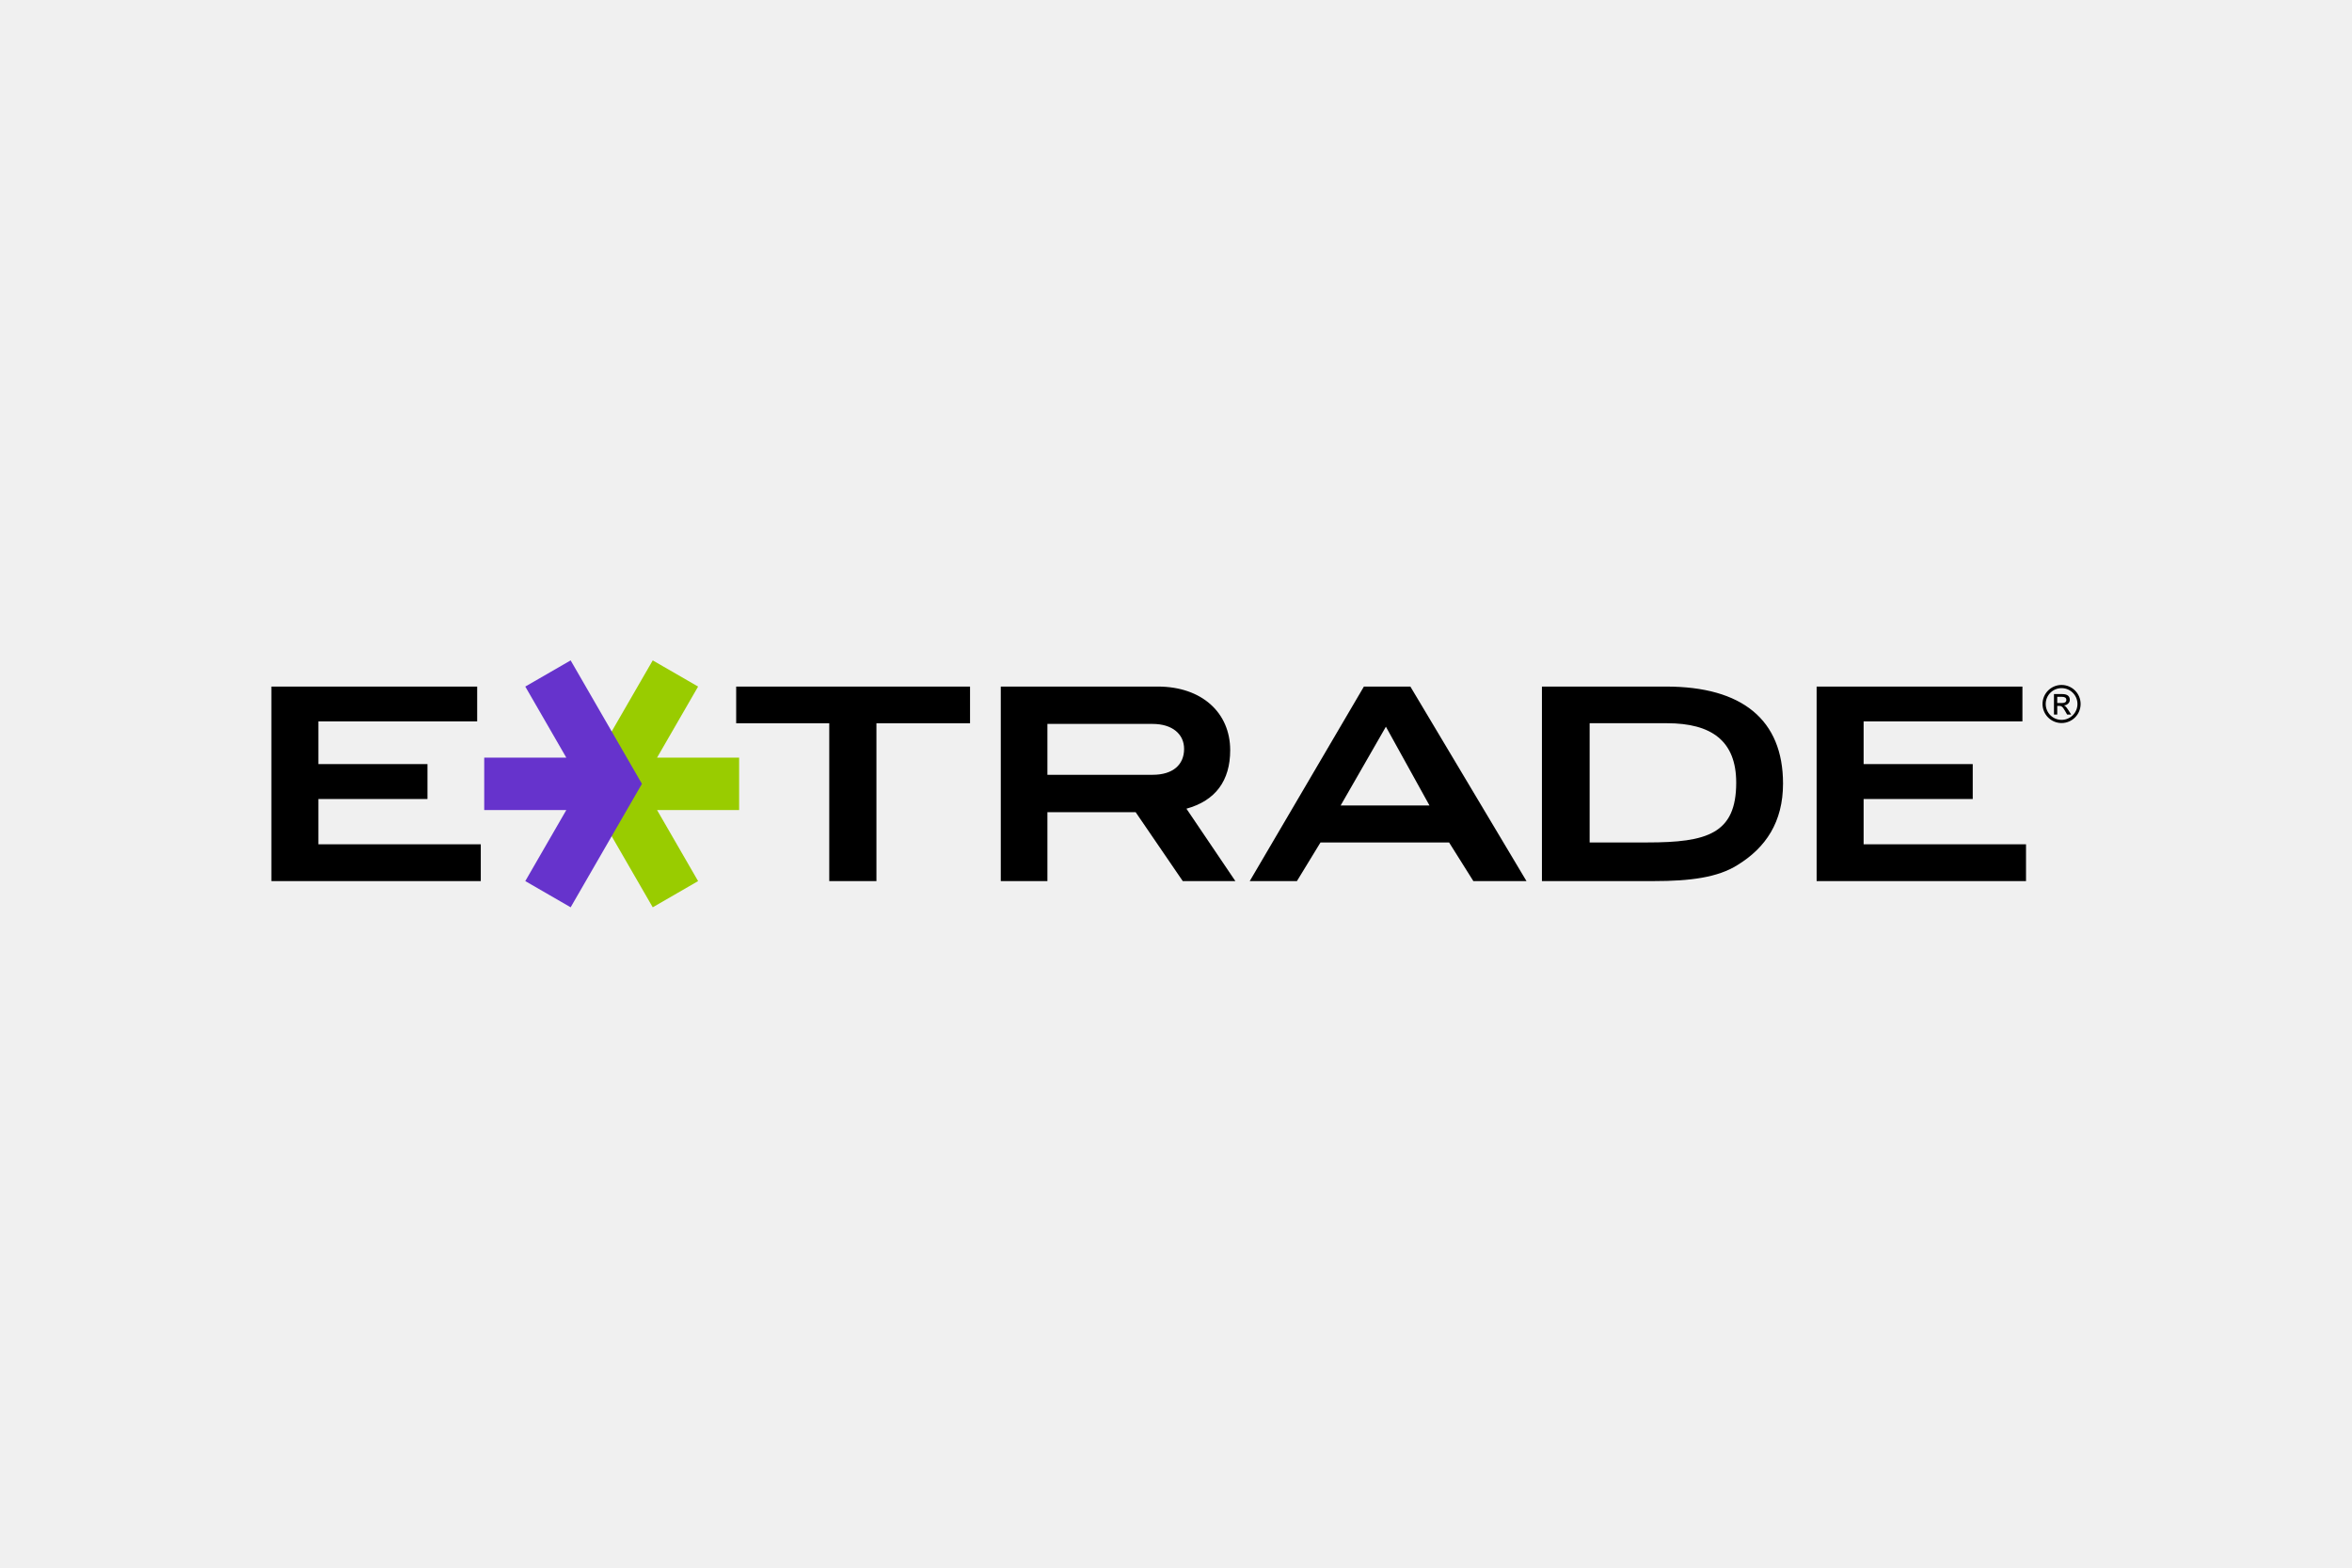
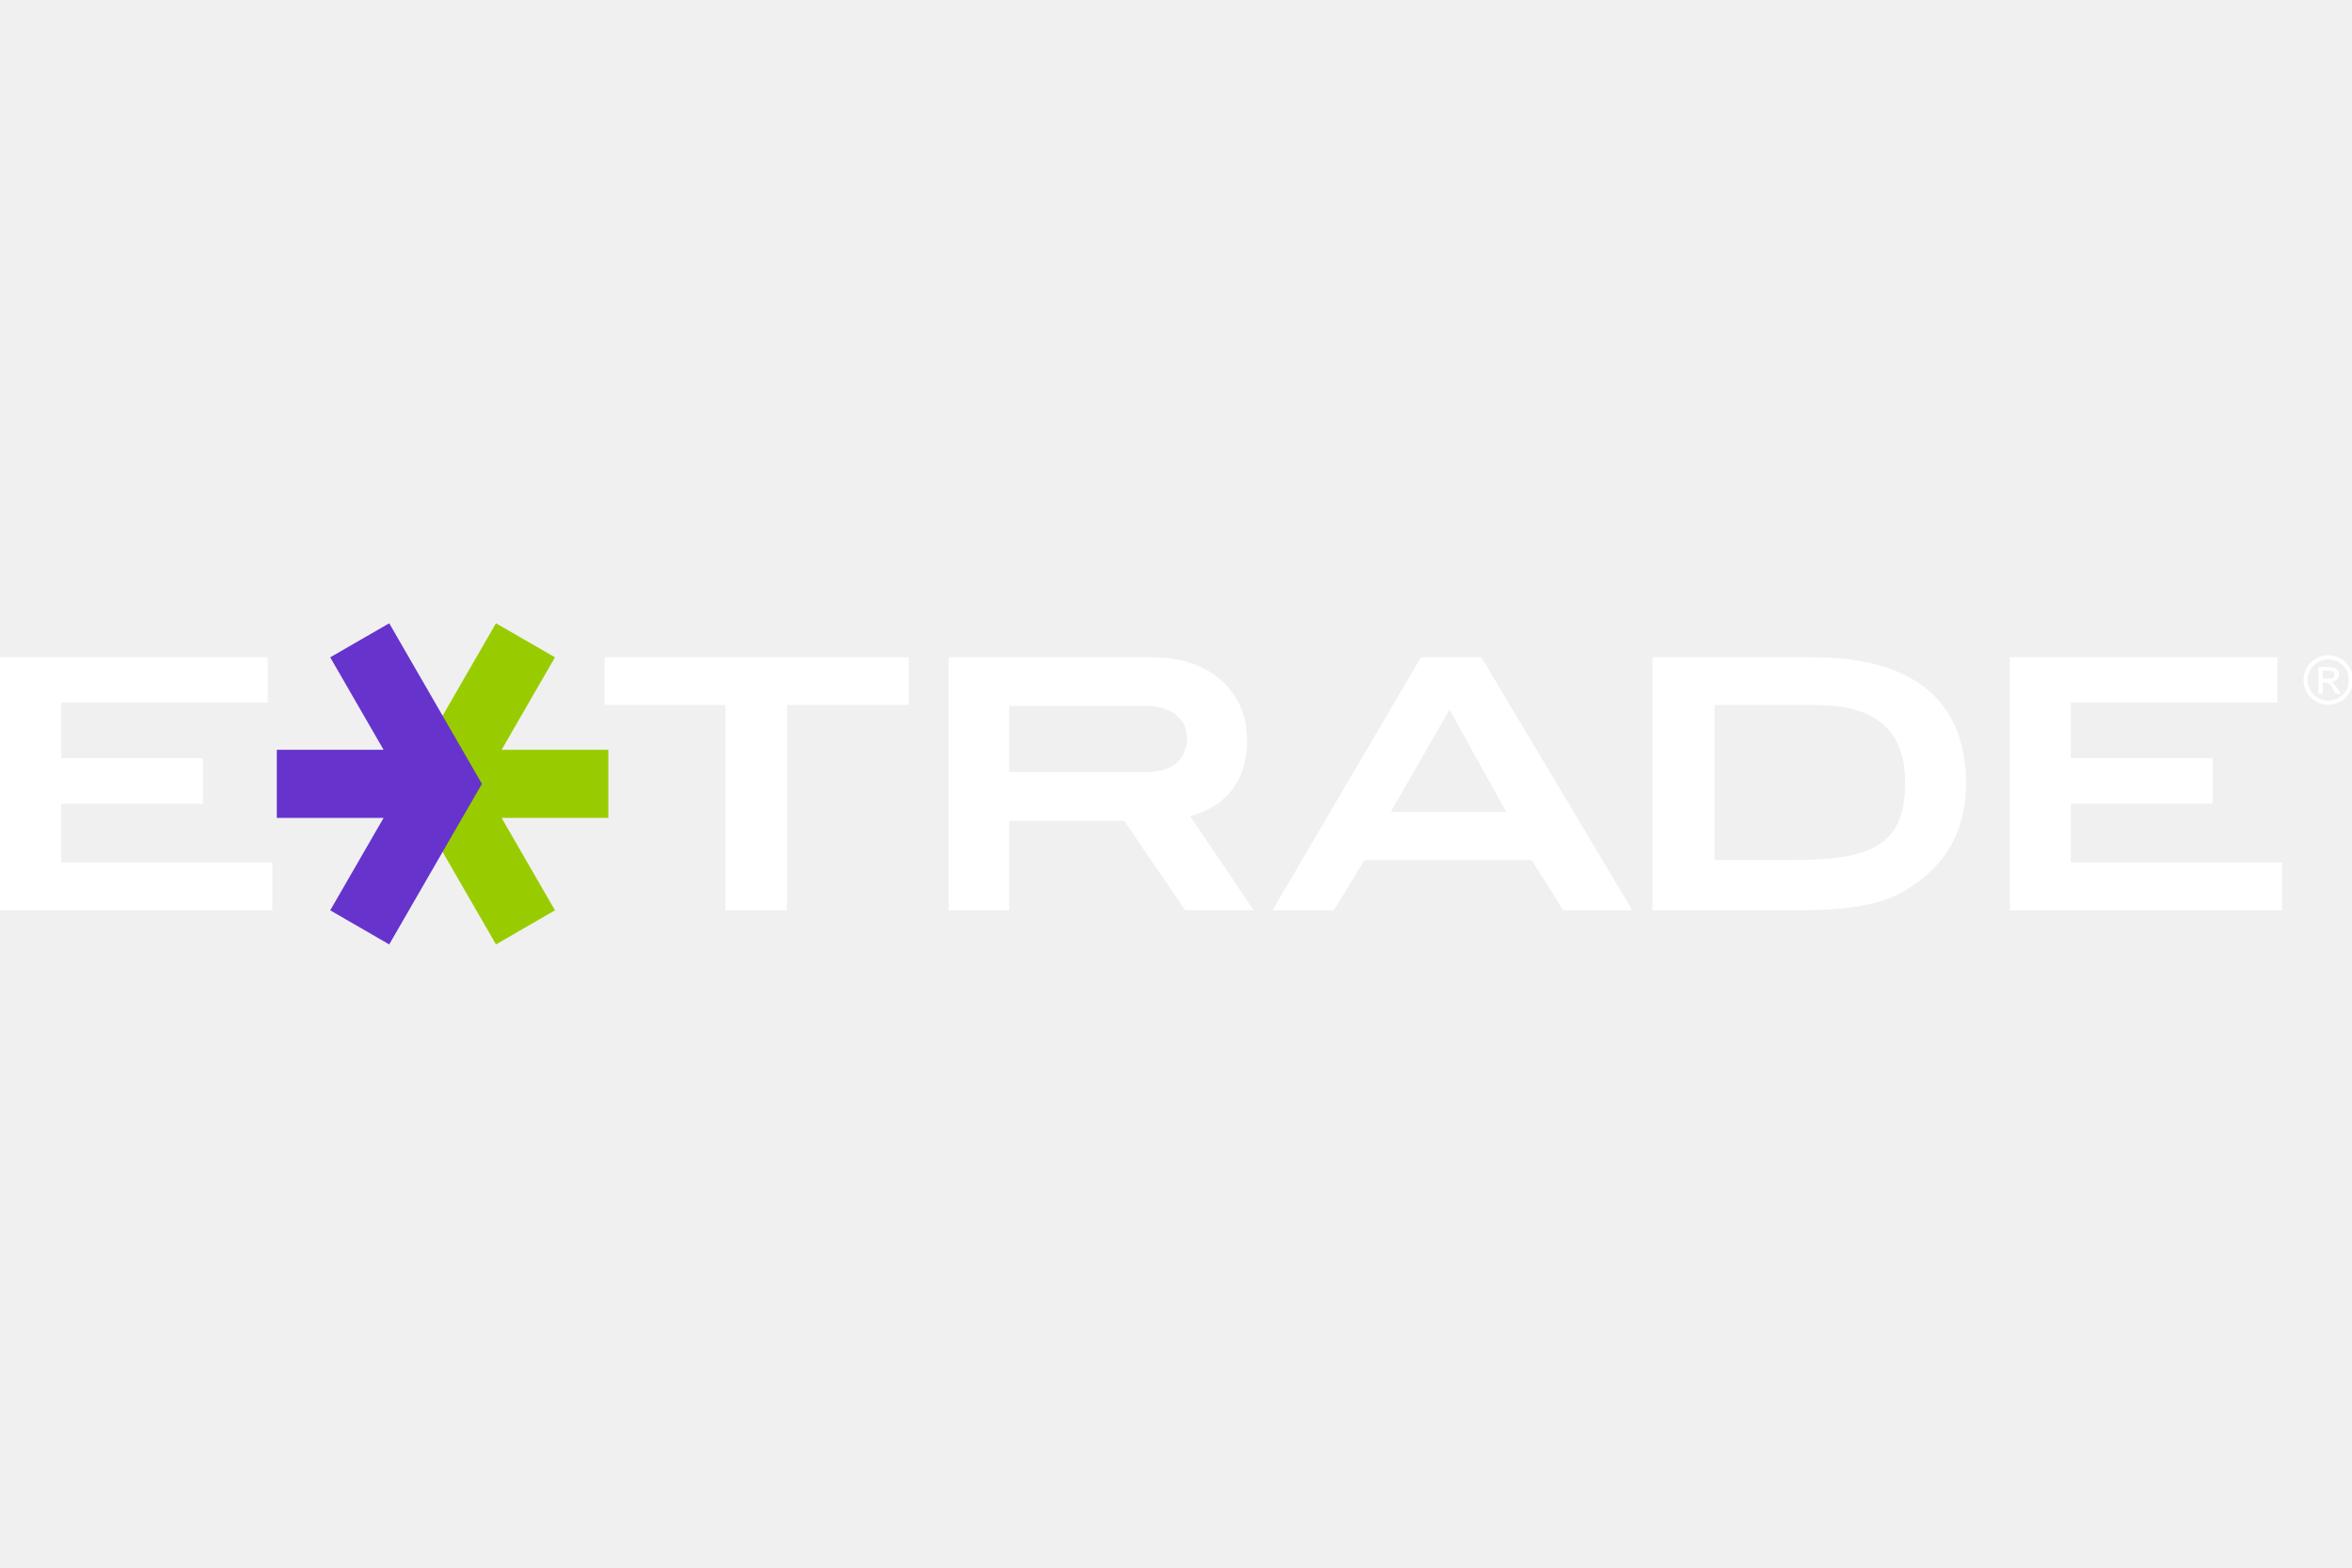
- <svg xmlns="http://www.w3.org/2000/svg" height="800" width="1200" viewBox="-136.263 -31 1180.945 186">
-   <path d="M908.419 21.9c0 5.278-4.285 9.563-9.57 9.563-5.27 0-9.556-4.279-9.556-9.563 0-5.284 4.286-9.563 9.557-9.563 5.29 0 9.569 4.28 9.569 9.563zm-9.563-7.97a7.964 7.964 0 00-7.963 7.97c0 4.4 3.558 7.97 7.963 7.97 4.406 0 7.977-3.57 7.977-7.97a7.975 7.975 0 00-7.977-7.97zm4.14 5.948c0 1.415-1.479 2.73-2.97 2.73.834.285 1.485 1.037 3.653 4.601h-2.03c-1.598-2.711-2.173-4.367-3.874-4.367h-1.093v4.367h-1.643V16.907h4.146c3.122 0 3.811 1.549 3.811 2.97m-6.314 1.543h2.237c1.429 0 2.333-.392 2.333-1.568 0-1.169-.91-1.56-2.333-1.56h-2.237v3.128m-15.675 89.42h-105.14V13.147H879.2v17.502h-79.738v21.42h54.791v17.558h-54.791v22.728h81.545zM105.14 92.355H23.594V69.626H78.38V52.067H23.594v-21.42h79.738v-17.5H0v97.694h105.14zm198.65-60.79h47.005V13.146h-117.42v18.418h46.733v79.277h23.689V31.564zm334.154-18.418h62.363c38.156 0 58.691 16.661 58.691 48.724 0 19.31-8.69 32.216-22.873 40.912-9.86 6.226-23.69 8.053-41.86 8.053h-56.321zm52.965 78.285c30.034 0 44.584-4.399 44.584-30.022 0-20.965-12.382-29.851-34.718-29.851h-38.877V91.43zm-175.986 19.41h-23.689l57.32-97.695h23.335l58.306 97.695h-26.679l-12.192-19.41h-64.563zm21.964-37.992h44.59l-21.875-39.547zM389.64 110.841h-23.41V13.146h78.853c21.957 0 36.336 13.008 36.336 31.944 0 15.39-7.427 25.383-21.97 29.39l24.574 36.355h-26.42l-23.657-34.61h-44.3v34.616zm0-53.389h52.89c9.96 0 15.744-4.93 15.744-13 0-7.408-5.878-12.547-15.827-12.547h-52.8v25.547z" />
+ <svg xmlns="http://www.w3.org/2000/svg" height="800" width="1200" viewBox="0 0 908 124">
+   <path fill="#ffffff" d="M908.419 21.9c0 5.278-4.285 9.563-9.57 9.563-5.27 0-9.556-4.279-9.556-9.563 0-5.284 4.286-9.563 9.557-9.563 5.29 0 9.569 4.28 9.569 9.563zm-9.563-7.97a7.964 7.964 0 00-7.963 7.97c0 4.4 3.558 7.97 7.963 7.97 4.406 0 7.977-3.57 7.977-7.97a7.975 7.975 0 00-7.977-7.97zm4.14 5.948c0 1.415-1.479 2.73-2.97 2.73.834.285 1.485 1.037 3.653 4.601h-2.03c-1.598-2.711-2.173-4.367-3.874-4.367h-1.093v4.367h-1.643V16.907h4.146c3.122 0 3.811 1.549 3.811 2.97m-6.314 1.543h2.237c1.429 0 2.333-.392 2.333-1.568 0-1.169-.91-1.56-2.333-1.56h-2.237v3.128m-15.675 89.42h-105.14V13.147H879.2v17.502h-79.738v21.42h54.791v17.558h-54.791v22.728h81.545zM105.14 92.355H23.594V69.626H78.38V52.067H23.594v-21.42h79.738v-17.5H0v97.694h105.14zm198.65-60.79h47.005V13.146h-117.42v18.418h46.733v79.277h23.689V31.564zm334.154-18.418h62.363c38.156 0 58.691 16.661 58.691 48.724 0 19.31-8.69 32.216-22.873 40.912-9.86 6.226-23.69 8.053-41.86 8.053h-56.321zm52.965 78.285c30.034 0 44.584-4.399 44.584-30.022 0-20.965-12.382-29.851-34.718-29.851h-38.877V91.43zm-175.986 19.41h-23.689l57.32-97.695h23.335l58.306 97.695h-26.679l-12.192-19.41h-64.563zm21.964-37.992h44.59l-21.875-39.547zM389.64 110.841h-23.41V13.146h78.853c21.957 0 36.336 13.008 36.336 31.944 0 15.39-7.427 25.383-21.97 29.39l24.574 36.355h-26.42l-23.657-34.61h-44.3v34.616zm0-53.389h52.89c9.96 0 15.744-4.93 15.744-13 0-7.408-5.878-12.547-15.827-12.547h-52.8v25.547z" />
  <path fill="#9c0" d="M234.86 75.15h-41.215l20.61 35.69L191.477 124l-20.611-35.704-15.188-26.3 15.188-26.305L191.476 0l22.78 13.146-20.611 35.704h41.215z" />
  <path fill="#63c" d="M106.865 75.15h41.222l-20.604 35.69L150.26 124l20.605-35.704 15.188-26.3-15.188-26.305L150.26 0l-22.778 13.146 20.604 35.704h-41.222z" />
</svg>
